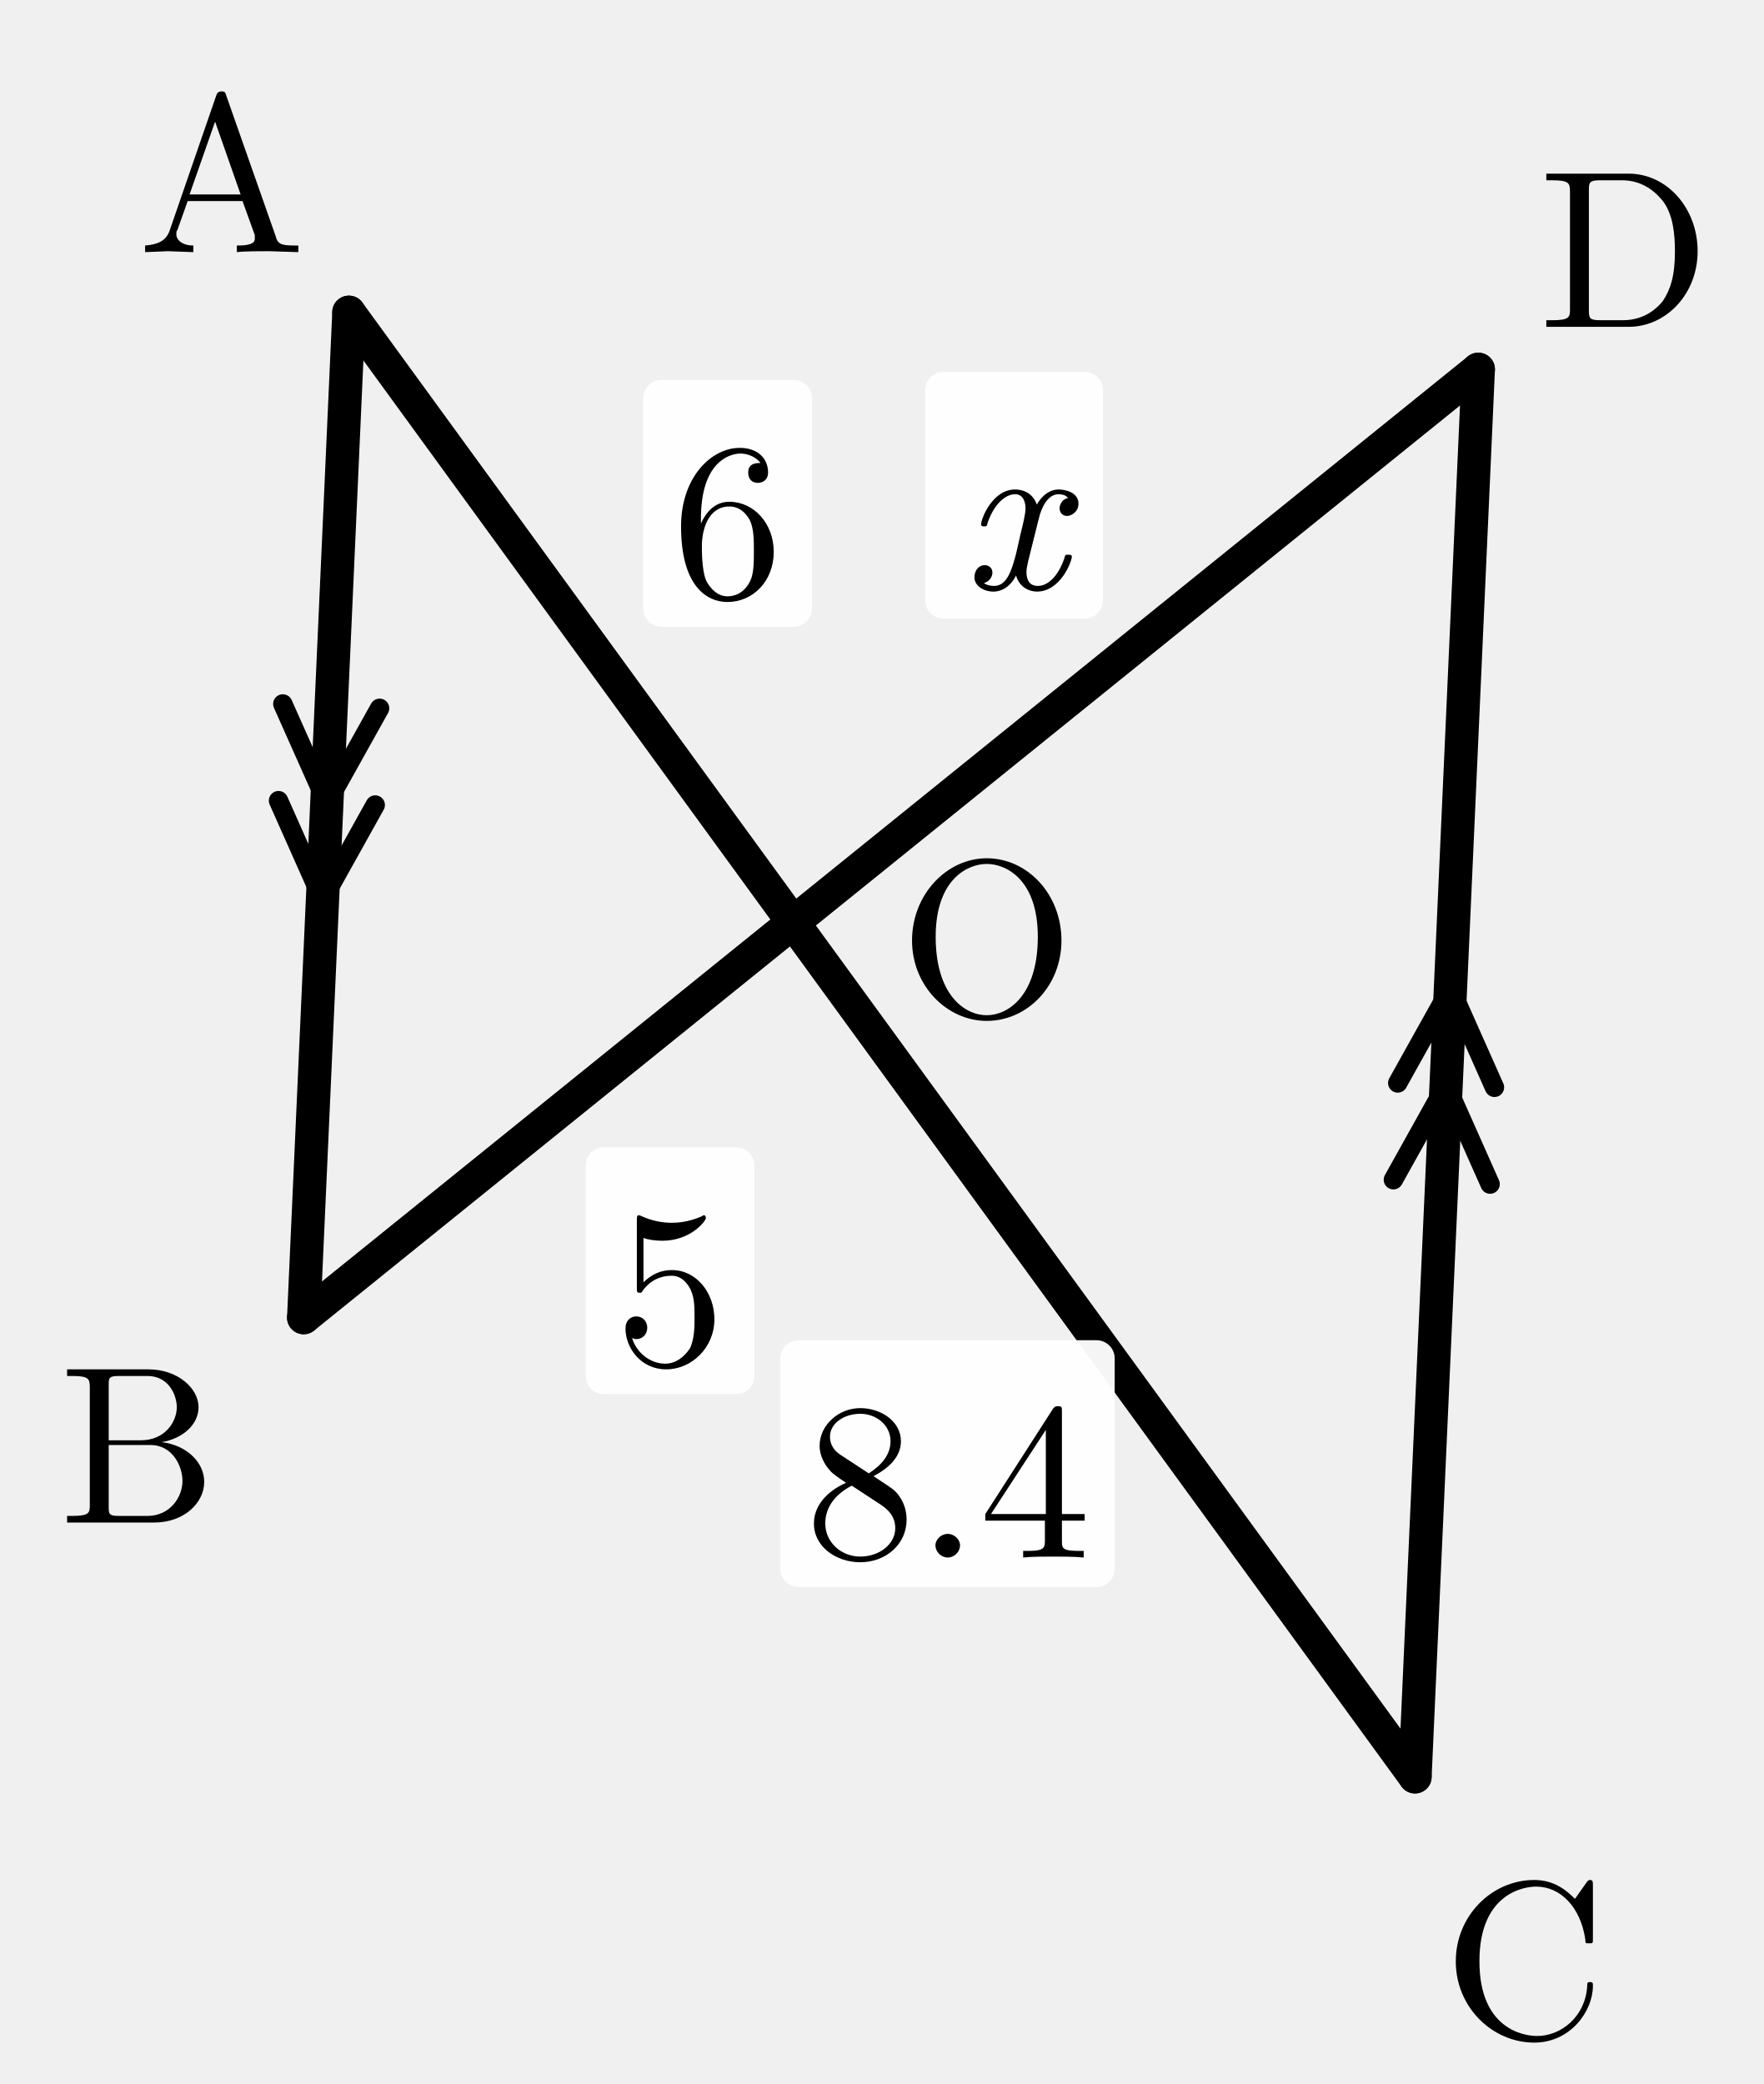
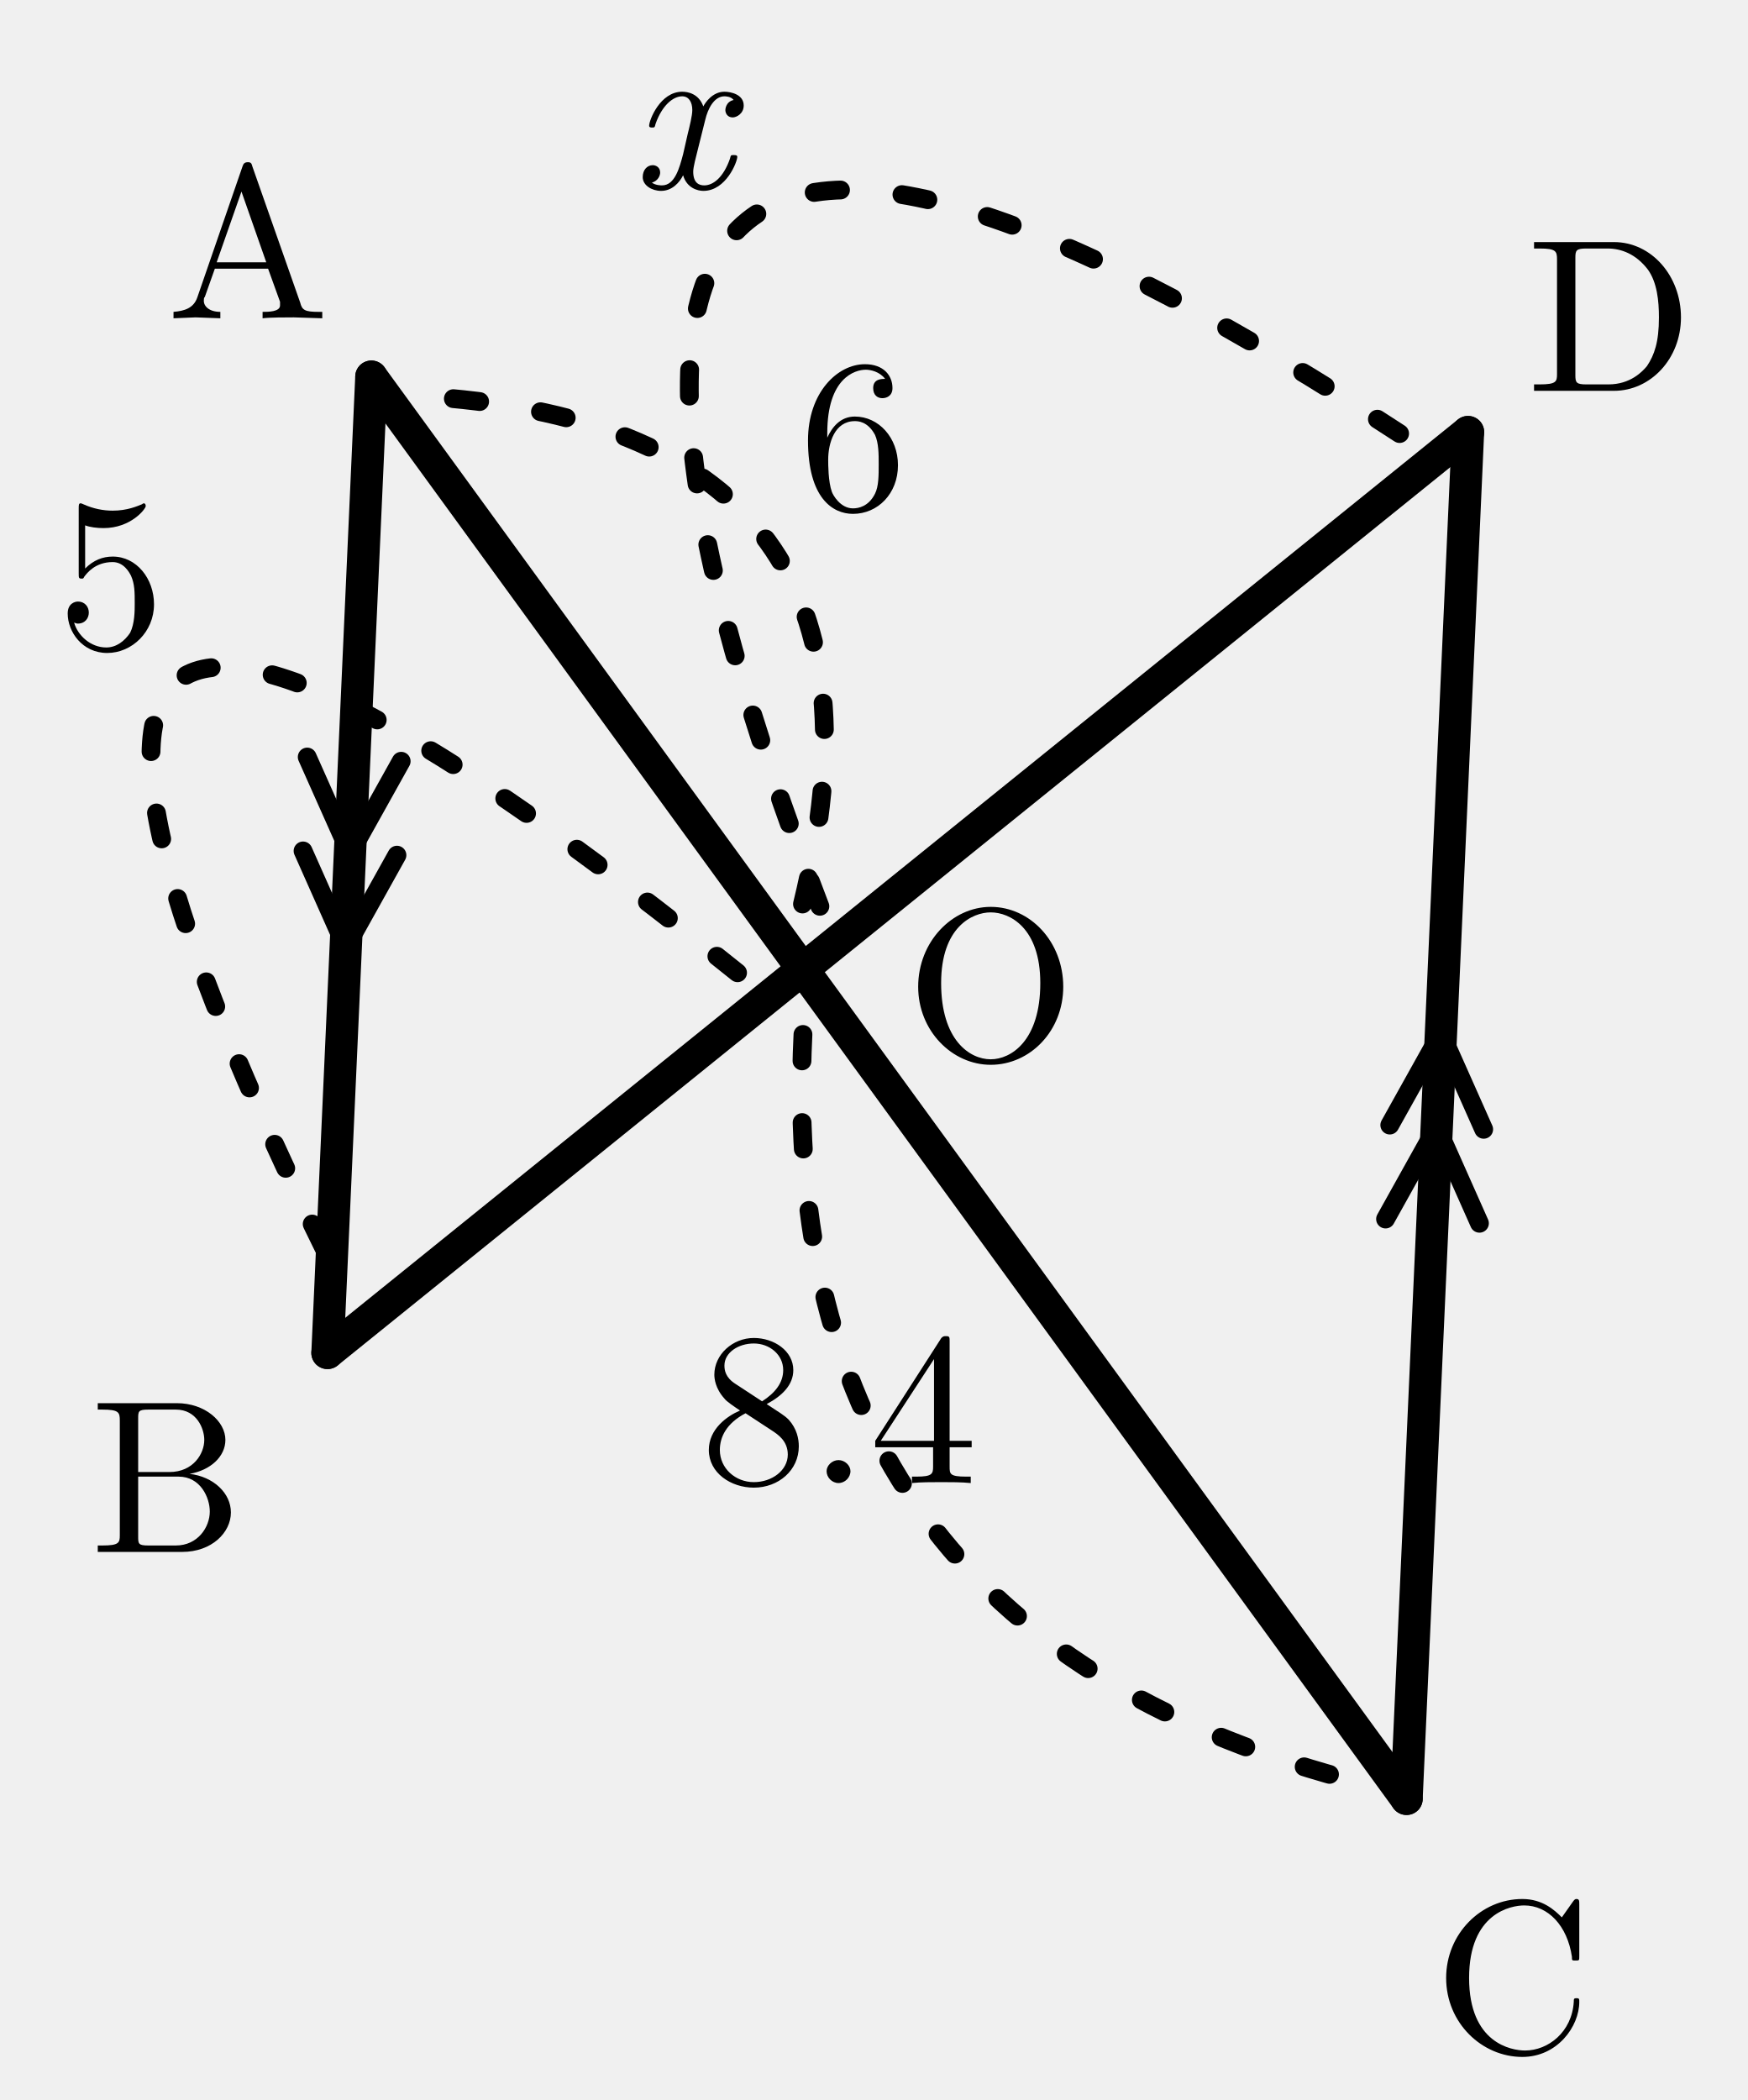
- <svg xmlns="http://www.w3.org/2000/svg" width="29.139mm" height="34.436mm" viewBox="8.278 1.24 29.139 34.436">
+ <svg xmlns="http://www.w3.org/2000/svg" width="29.745mm" height="35.735mm" viewBox="7.723 -0.01 29.745 35.735">
  <defs>
    <style>
.main{stroke:#000;stroke-width:.55;fill:none;stroke-linecap:round;stroke-linejoin:round}
.thin{stroke:#000;stroke-width:.32;fill:none;stroke-linecap:round;stroke-linejoin:round}
.dash{stroke:#000;stroke-width:.32;fill:none;stroke-dasharray:1.2 1.4}
.label,.math-label,.angle-label,.frac-text{font-family:"CMU Serif","Computer Modern Serif","Latin Modern Roman","Times New Roman",serif;fill:#000;font-style:normal}
.label,.math-label{font-size:3.7px}.angle-label{font-size:3.1px}.var{font-style:italic}
.frac-text{font-size:2.9px}.frac-line{stroke:#000;stroke-width:.28}
.label-bg{fill:#fff;opacity:.96}.triangle-fill{fill:#ddd;stroke:none}
.note{font-family:"Noto Serif CJK JP","IPAexMincho",serif;font-size:3.4px;fill:#000}
+ 
+ .length-arc{stroke:#000;stroke-width:.32;fill:none;stroke-dasharray:.45 1.05;stroke-linecap:round}
</style>
  </defs>
  <line class="main" x1="14.043" y1="6.4" x2="31.658" y2="30.6" />
  <line class="main" x1="13.296" y1="23.012" x2="32.704" y2="7.343" />
  <line class="main" x1="14.043" y1="6.4" x2="13.296" y2="23.012" />
  <line class="main" x1="31.658" y1="30.6" x2="32.704" y2="7.343" />
  <path class="thin" d="M 14.55 12.944 L 13.679 14.506 L 12.951 12.872" />
  <path class="thin" d="M 14.478 14.542 L 13.607 16.105 L 12.88 14.47" />
  <path class="thin" d="M 31.301 20.734 L 32.172 19.171 L 32.899 20.806" />
  <path class="thin" d="M 31.373 19.135 L 32.244 17.573 L 32.971 19.207" />
  <text class="label" x="11.94" y="3.857" text-anchor="middle" dominant-baseline="central">A</text>
  <text class="label" x="10.555" y="24.849" text-anchor="middle" dominant-baseline="central">B</text>
  <text class="label" x="33.464" y="33.362" text-anchor="middle" dominant-baseline="central">C</text>
  <text class="label" x="35.115" y="5.09" text-anchor="middle" dominant-baseline="central">D</text>
  <text class="label" x="24.583" y="16.483" text-anchor="middle" dominant-baseline="central">O</text>
-   <rect class="label-bg" x="18.907" y="7.519" width="2.787" height="4.078" rx=".3" />
-   <text class="math-label" x="20.3" y="9.559" text-anchor="middle" dominant-baseline="central">6</text>
-   <rect class="label-bg" x="21.171" y="23.386" width="5.525" height="4.078" rx=".3" />
-   <text class="math-label" x="23.933" y="25.425" text-anchor="middle" dominant-baseline="central">8.4</text>
-   <rect class="label-bg" x="17.956" y="20.198" width="2.787" height="4.078" rx=".3" />
-   <text class="math-label" x="19.35" y="22.238" text-anchor="middle" dominant-baseline="central">5</text>
-   <rect class="label-bg" x="23.566" y="7.384" width="2.935" height="4.078" rx=".3" />
-   <text class="math-label var" x="25.033" y="9.423" text-anchor="middle" dominant-baseline="central">x</text>
+   <g class="length-mark" data-segment="OA">
+     <path class="length-arc" d="M 21.379 15.373 Q 23.332 7.352 15.098 6.745" />
+     <text class="math-label" x="22.241" y="7.105" text-anchor="middle" dominant-baseline="central">6</text>
+   </g>
+   <g class="length-mark" data-segment="OC">
+     <path class="length-arc" d="M 21.387 17.593 Q 20.901 27.632 30.603 30.255" />
+     <text class="math-label" x="21.993" y="23.678" text-anchor="middle" dominant-baseline="central">8.4</text>
+   </g>
+   <g class="length-mark" data-segment="OB">
+     <path class="length-arc" d="M 20.274 16.543 Q 4.556 3.914 13.588 21.941" />
+     <text class="math-label" x="9.613" y="9.478" text-anchor="middle" dominant-baseline="central">5</text>
+   </g>
+   <g class="length-mark" data-segment="OD">
+     <path class="length-arc" d="M 21.675 15.412 Q 14.259 -3.92 31.595 7.403" />
+     <text class="math-label var" x="19.317" y="1.644" text-anchor="middle" dominant-baseline="central">x</text>
+   </g>
</svg>
